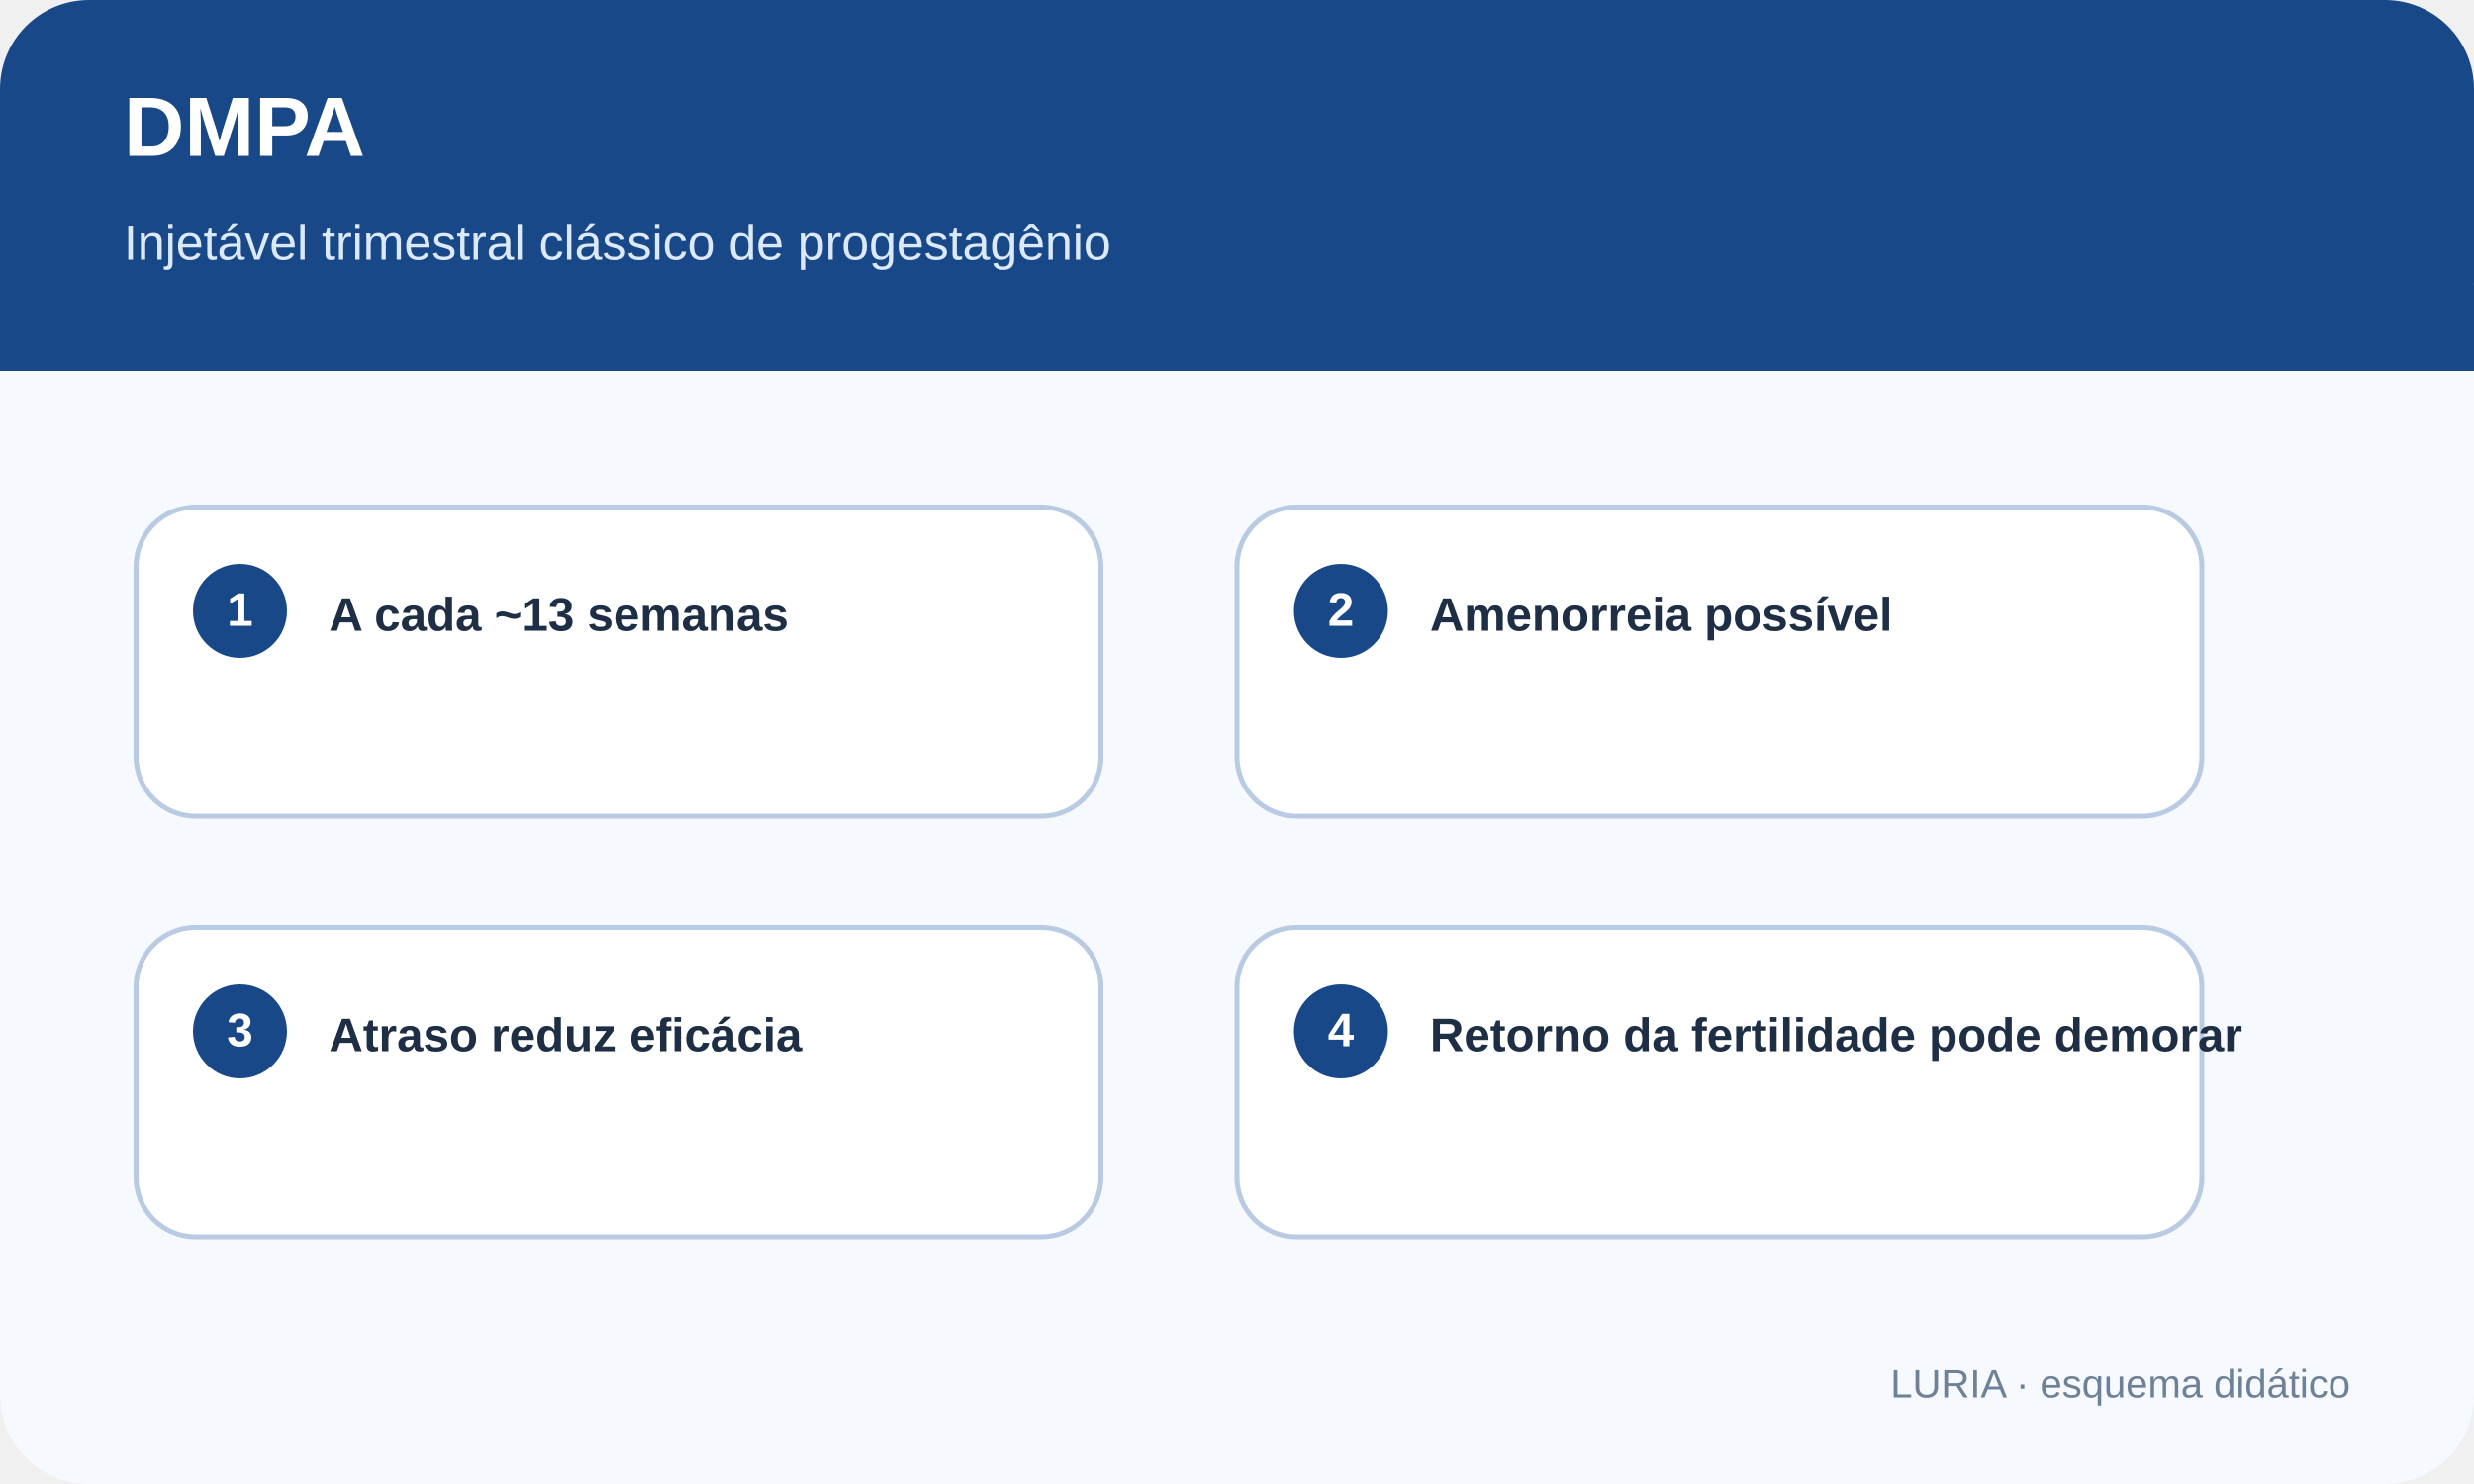
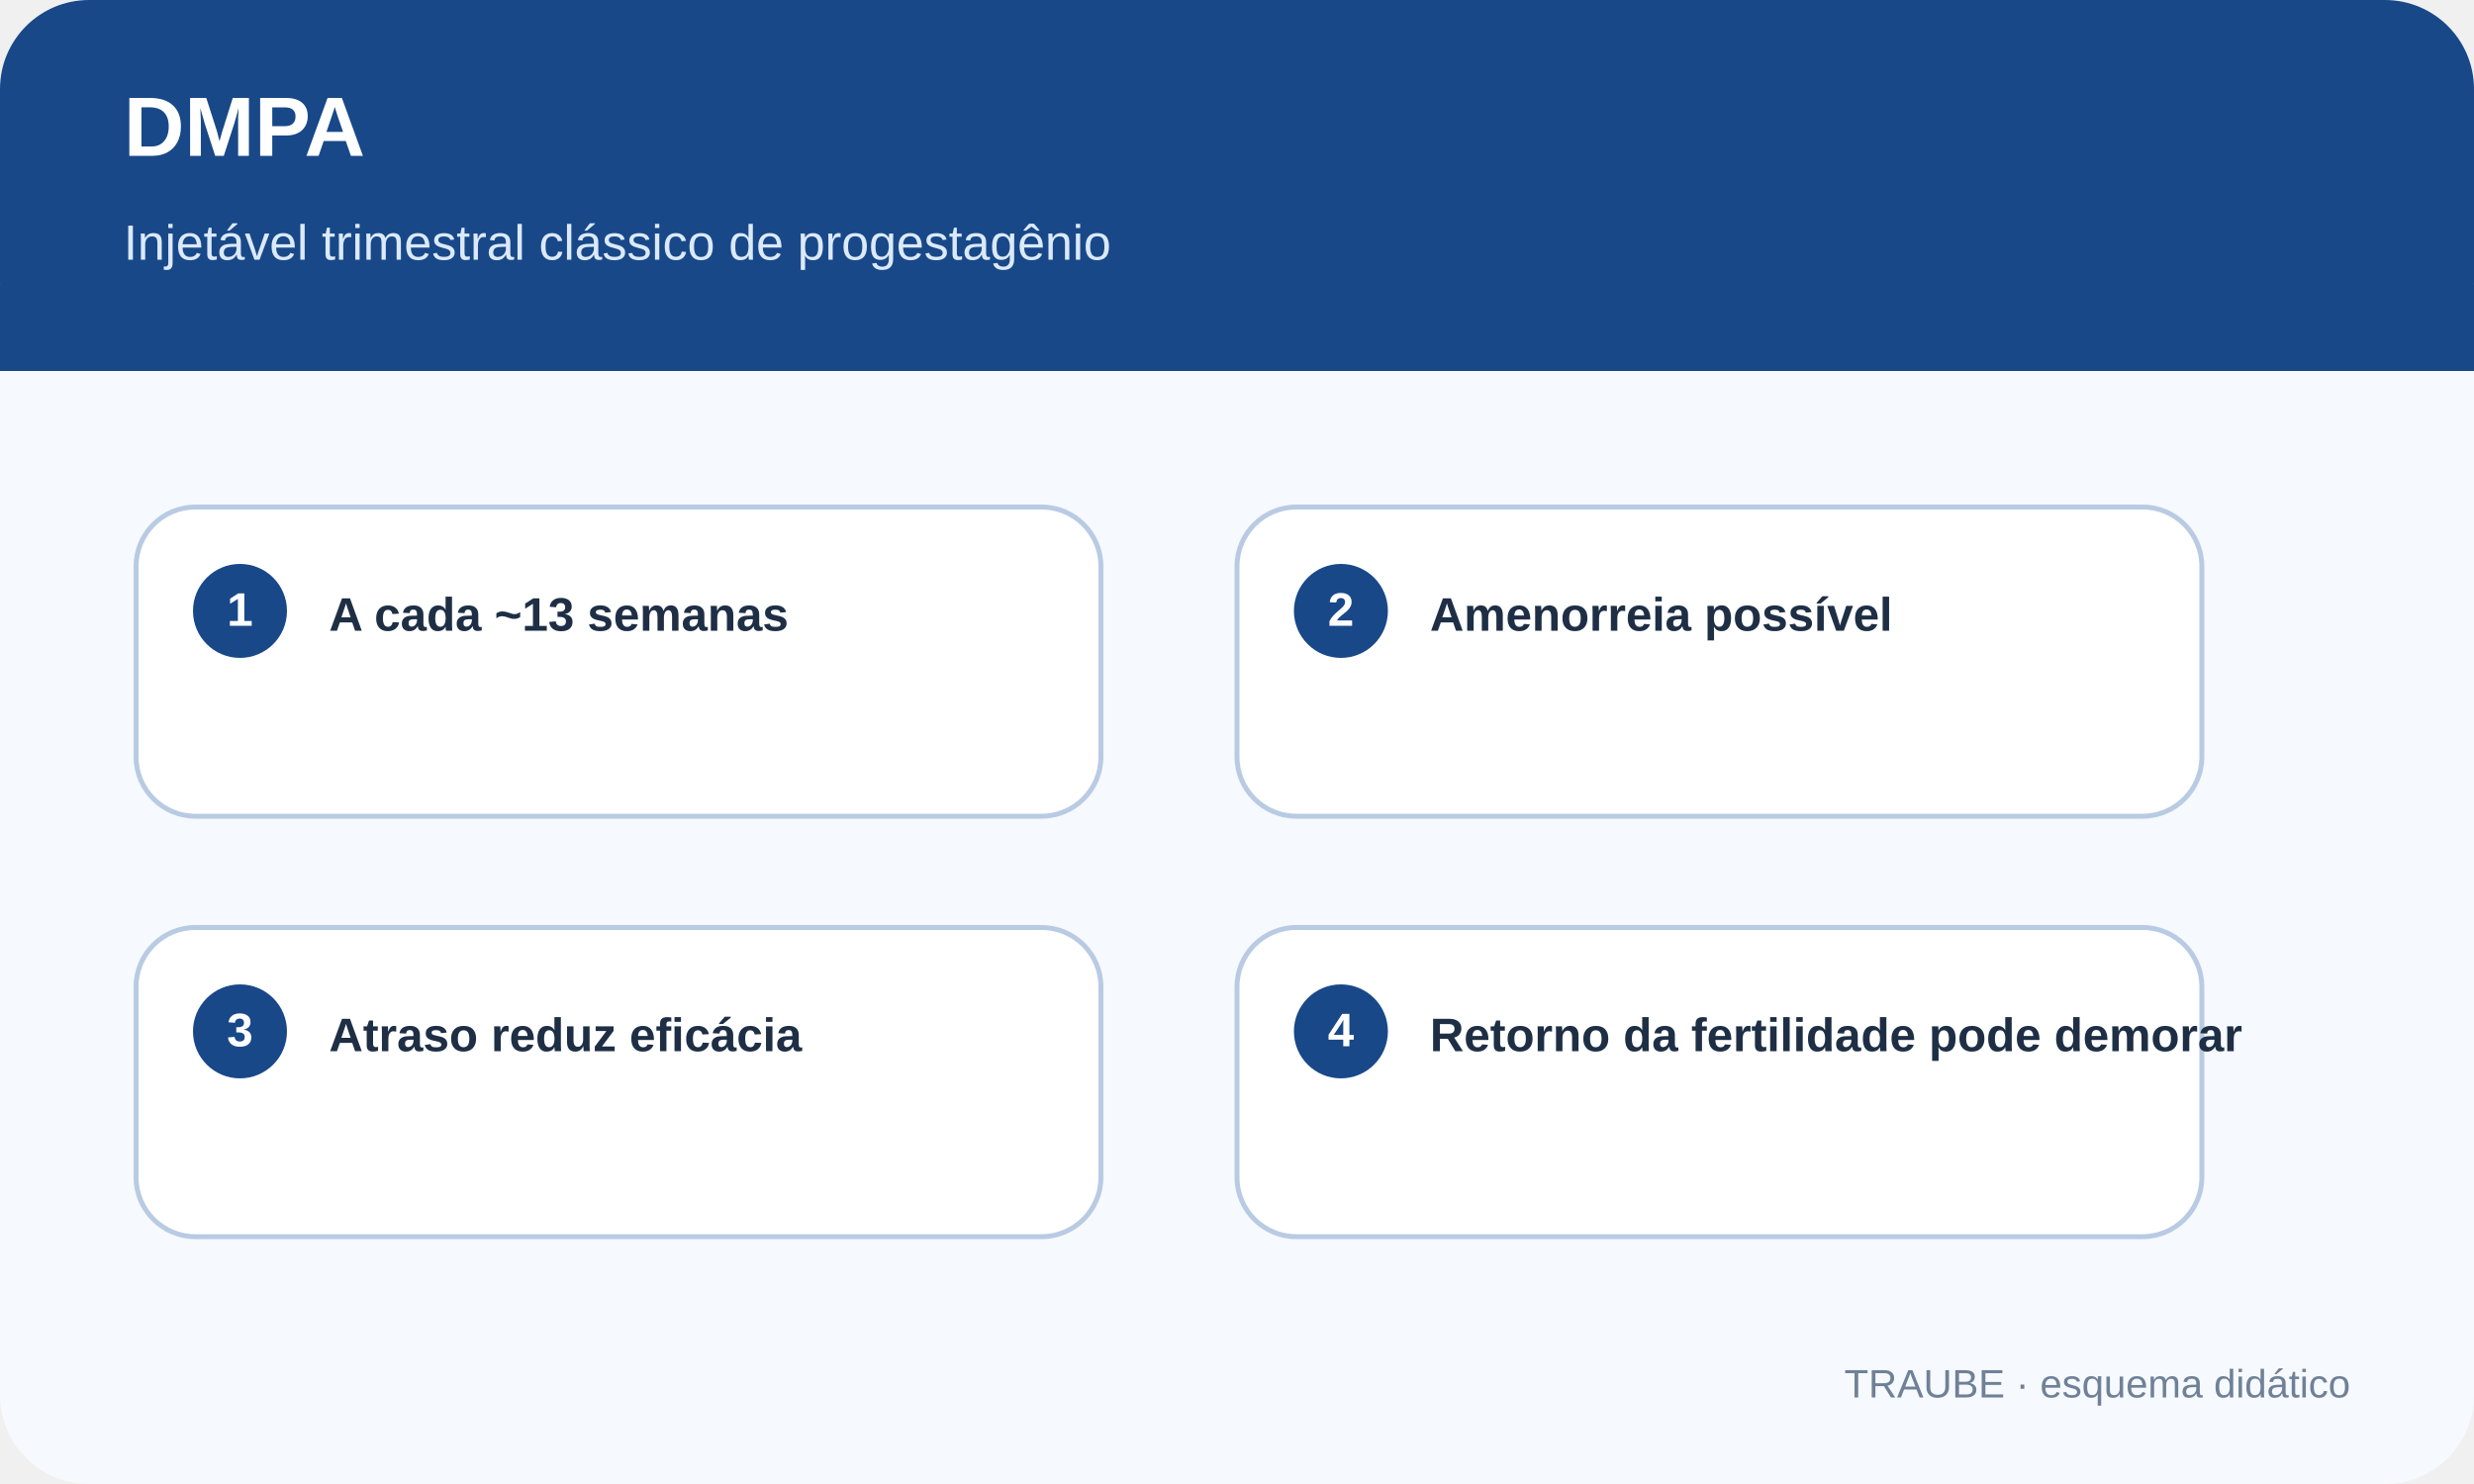
<svg xmlns="http://www.w3.org/2000/svg" width="1000" height="600">
  <rect width="1000" height="600" rx="36" fill="#f6f9fd" />
  <rect width="1000" height="150" rx="36" fill="#184888" />
  <rect y="115" width="1000" height="35" fill="#184888" />
  <text x="50" y="63" font-family="Arial" font-size="34" fill="#fff" font-weight="700">DMPA</text>
  <text x="50" y="105" font-family="Arial" font-size="20" fill="#dbe9fa">Injetável trimestral clássico de progestagênio</text>
  <rect x="55" y="205" rx="24" width="390" height="125" fill="#fff" stroke="#b9cbe3" stroke-width="2" />
  <circle cx="97" cy="247" r="19" fill="#184888" />
  <text x="97" y="253" text-anchor="middle" font-family="Arial" font-size="19" fill="#fff" font-weight="700">1</text>
  <text x="133" y="255" font-family="Arial" font-size="19" fill="#1e2f45" font-weight="600">A cada ~13 semanas</text>
  <rect x="500" y="205" rx="24" width="390" height="125" fill="#fff" stroke="#b9cbe3" stroke-width="2" />
  <circle cx="542" cy="247" r="19" fill="#184888" />
  <text x="542" y="253" text-anchor="middle" font-family="Arial" font-size="19" fill="#fff" font-weight="700">2</text>
  <text x="578" y="255" font-family="Arial" font-size="19" fill="#1e2f45" font-weight="600">Amenorreia possível</text>
  <rect x="55" y="375" rx="24" width="390" height="125" fill="#fff" stroke="#b9cbe3" stroke-width="2" />
  <circle cx="97" cy="417" r="19" fill="#184888" />
  <text x="97" y="423" text-anchor="middle" font-family="Arial" font-size="19" fill="#fff" font-weight="700">3</text>
  <text x="133" y="425" font-family="Arial" font-size="19" fill="#1e2f45" font-weight="600">Atraso reduz eficácia</text>
  <rect x="500" y="375" rx="24" width="390" height="125" fill="#fff" stroke="#b9cbe3" stroke-width="2" />
  <circle cx="542" cy="417" r="19" fill="#184888" />
  <text x="542" y="423" text-anchor="middle" font-family="Arial" font-size="19" fill="#fff" font-weight="700">4</text>
  <text x="578" y="425" font-family="Arial" font-size="19" fill="#1e2f45" font-weight="600">Retorno da fertilidade pode demorar</text>
-   <text x="950" y="565" text-anchor="end" font-family="Arial" font-size="16" fill="#6f8197">LURIA · esquema didático</text>
+   <text x="950" y="565" text-anchor="end" font-family="Arial" font-size="16" fill="#6f8197">TRAUBE · esquema didático</text>
</svg>
